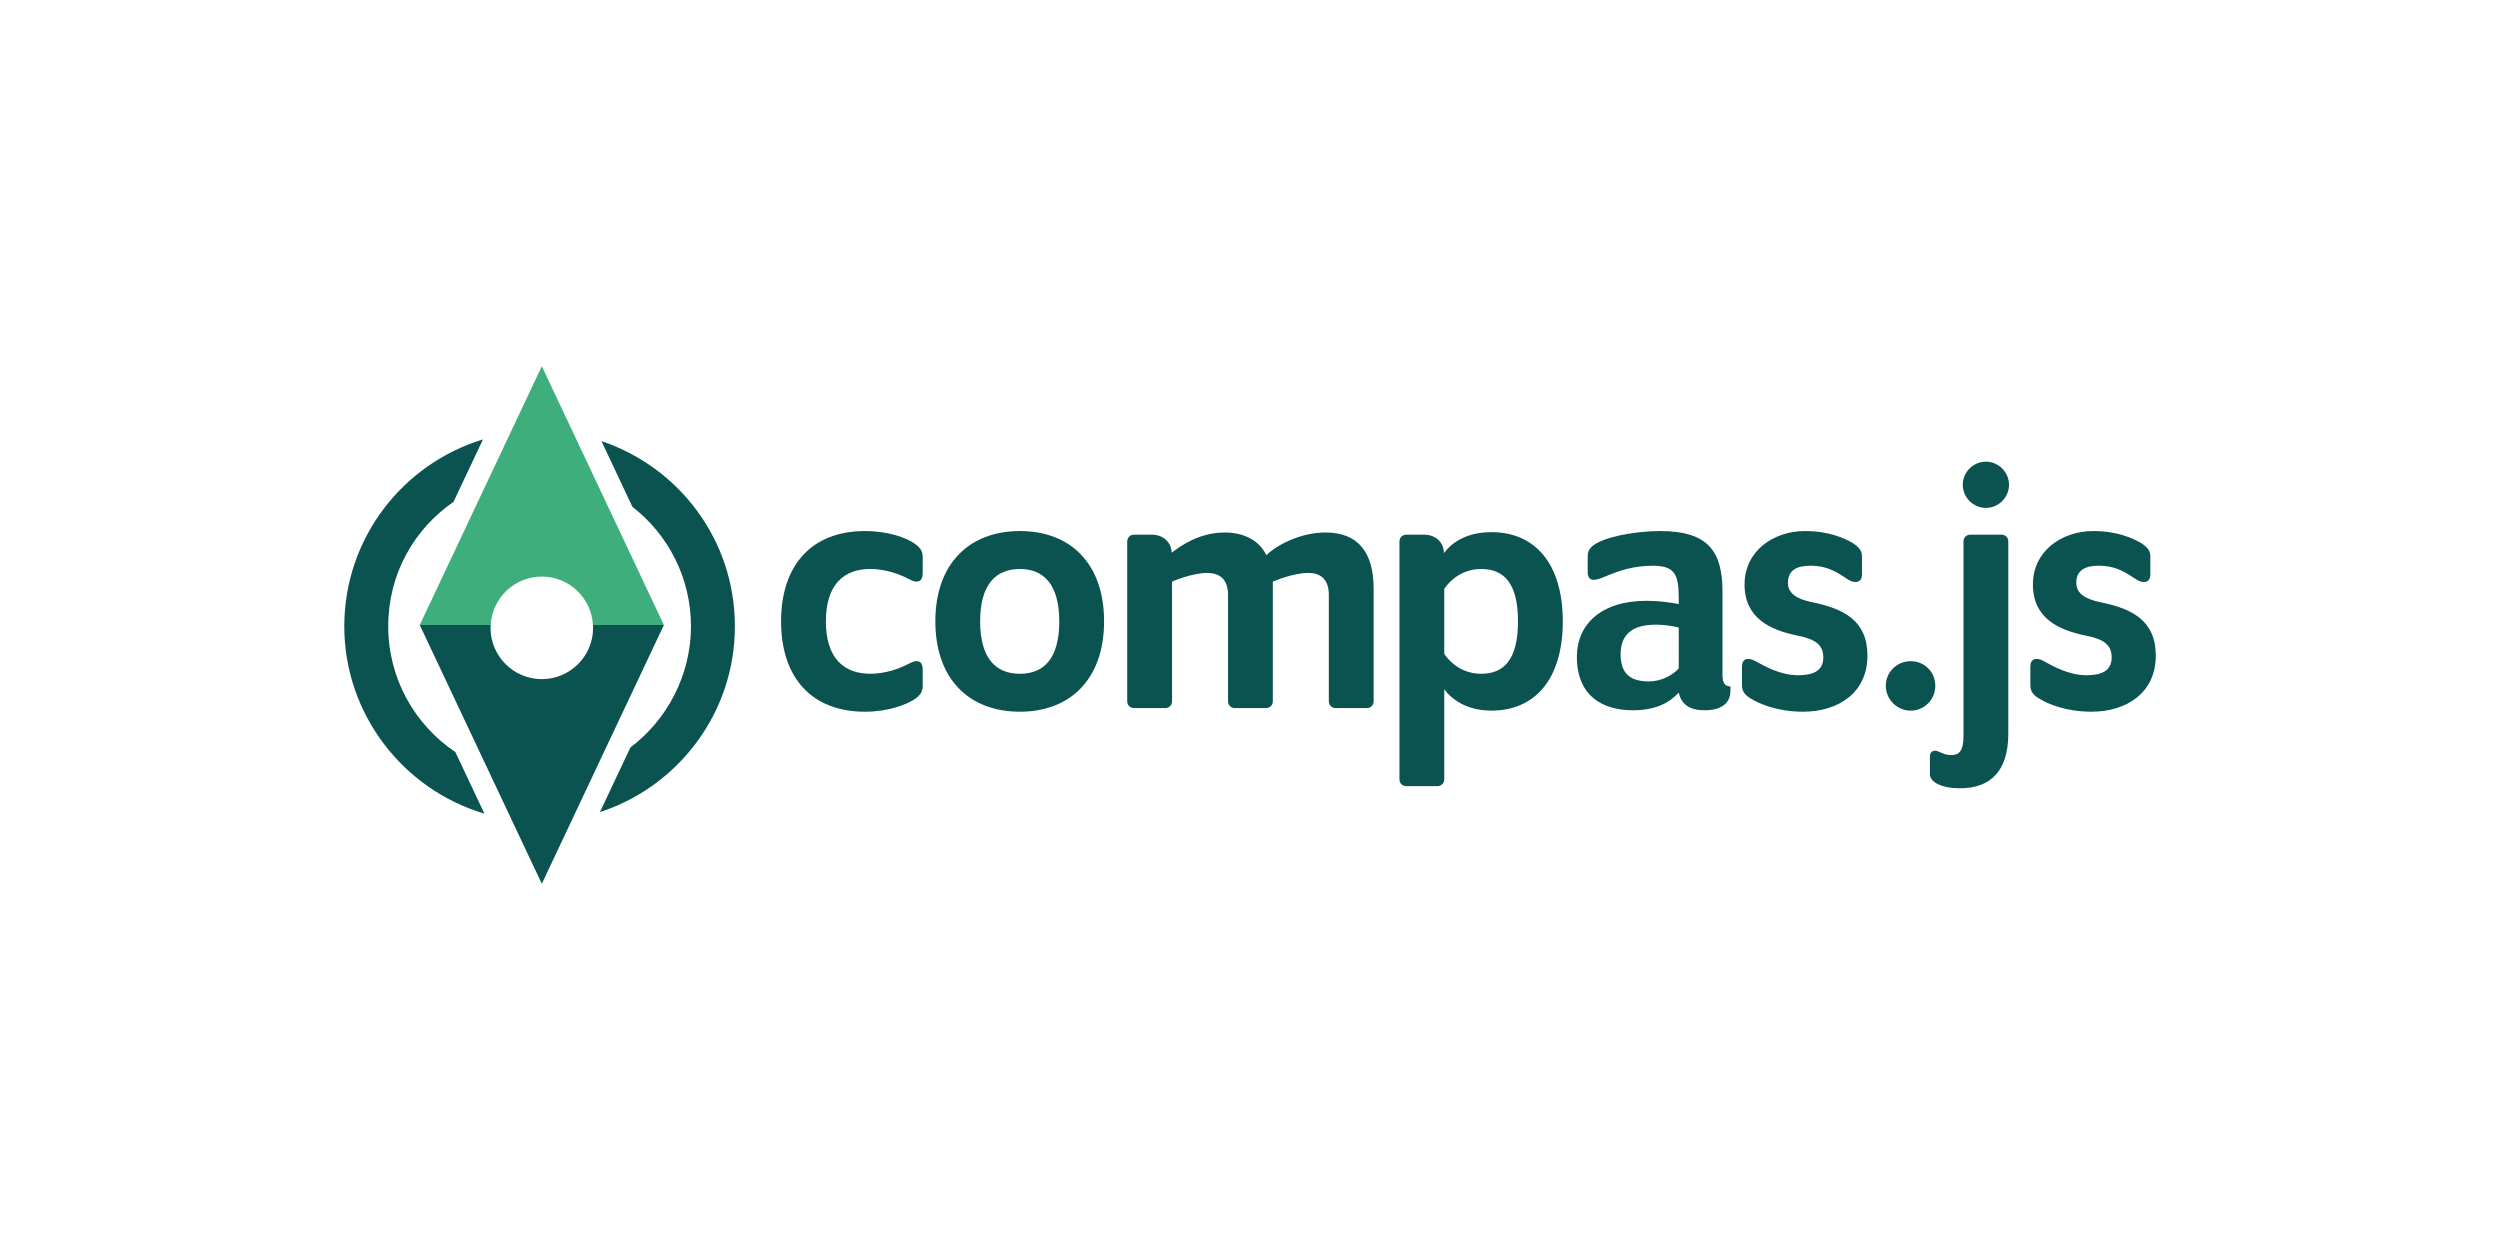
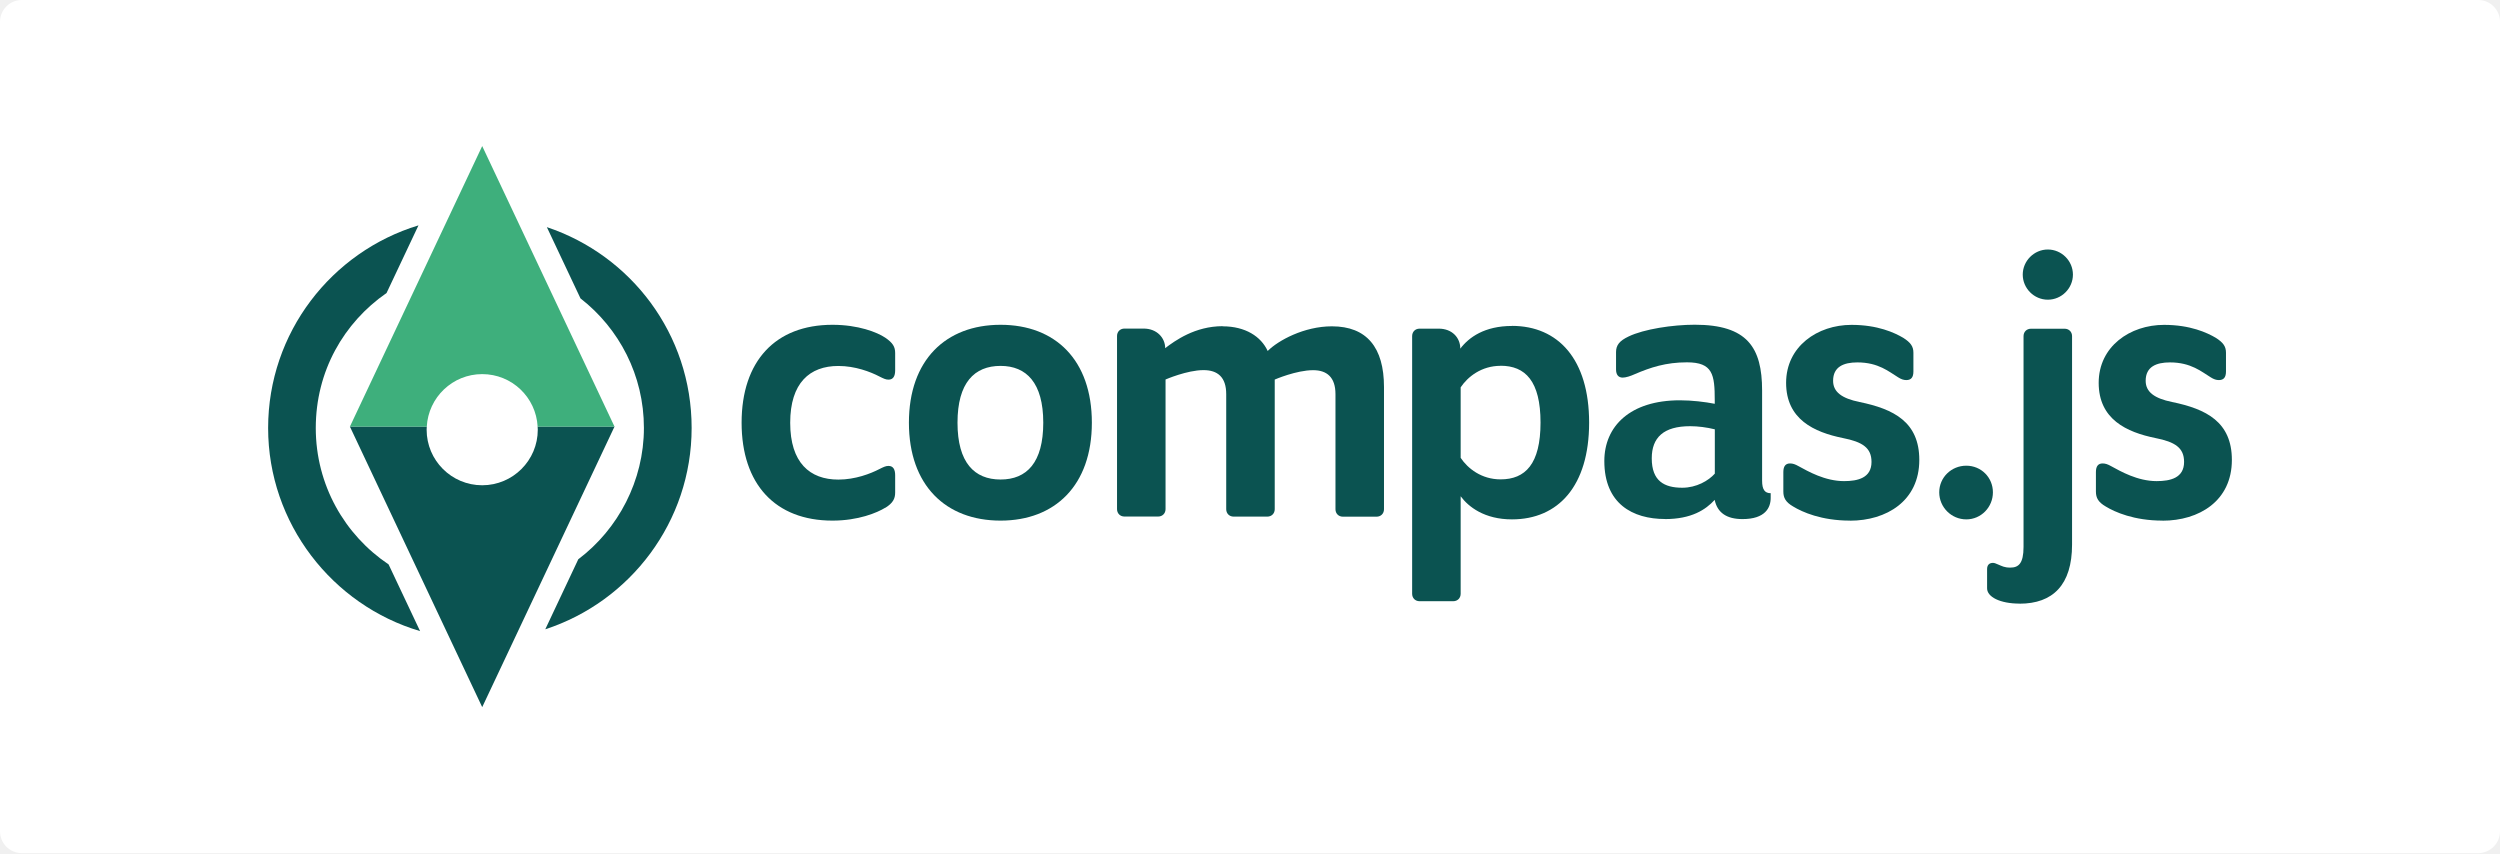
- <svg xmlns="http://www.w3.org/2000/svg" id="Layer_1" data-name="Layer 1" viewBox="0 0 1024 512">
+ <svg xmlns="http://www.w3.org/2000/svg" id="b" data-name="Layer 2" viewBox="0 0 343.68 117.28">
  <defs>
    <style>
-       .cls-1 {
+       .d {
        fill: #fff;
      }

-       .cls-2 {
+       .e {
        fill: #0b5351;
      }

-       .cls-3 {
+       .f {
        fill: #3eaf7c;
      }
    </style>
  </defs>
-   <rect class="cls-1" width="1024" height="512" />
-   <g>
+   <g id="c" data-name="Layer 1">
+     <rect class="d" width="343.68" height="117.28" rx="3" ry="3" />
    <g>
-       <path class="cls-2" d="M242.87,256c.02,.39,.06,.77,.06,1.17,0,11.6-9.4,21-21,21s-21-9.4-21-21c0-.39,.04-.78,.06-1.17h-29.06l50,106,50-106h-29.06Z" />
-       <path class="cls-3" d="M221.93,236.17c11.2,0,20.33,8.78,20.94,19.83h29.06l-50-106-50,106h29.06c.61-11.05,9.74-19.83,20.94-19.83Z" />
      <g>
-         <path class="cls-2" d="M246.35,180.68l12.69,26.91c14.59,11.34,23.98,29.05,23.98,48.96s-9.74,38.29-24.8,49.6l-12.49,26.48c32.05-10.44,55.28-40.59,55.28-76.07s-22.94-65.25-54.67-75.87Z" />
-         <path class="cls-2" d="M186.54,308.07c-16.59-11.13-27.52-30.05-27.52-51.53s10.59-39.81,26.75-51l12.06-25.56c-32.84,9.97-56.81,40.51-56.81,76.56s24.26,66.95,57.4,76.73l-11.89-25.2Z" />
+         <path class="e" d="M73.91,58.64c0,.14,.02,.28,.02,.43,0,4.22-3.42,7.64-7.64,7.64s-7.64-3.42-7.64-7.64c0-.14,.01-.28,.02-.43h-10.57l18.19,38.57,18.19-38.57h-10.57Z" />
+         <path class="f" d="M66.29,51.43c4.08,0,7.4,3.19,7.62,7.22h10.57l-18.19-38.57-18.19,38.57h10.57c.22-4.02,3.54-7.22,7.62-7.22Z" />
+         <g>
+           <path class="e" d="M75.18,31.23l4.62,9.79c5.31,4.13,8.72,10.57,8.72,17.81s-3.54,13.93-9.02,18.05l-4.54,9.63c11.66-3.8,20.12-14.77,20.12-27.68s-8.35-23.74-19.89-27.6Z" />
+           <path class="e" d="M53.42,77.59c-6.04-4.05-10.01-10.93-10.01-18.75s3.85-14.48,9.73-18.56l4.39-9.3c-11.95,3.63-20.67,14.74-20.67,27.86s8.83,24.36,20.89,27.92l-4.33-9.17Z" />
+         </g>
      </g>
-     </g>
-     <g>
-       <path class="cls-2" d="M374.24,286.64c-3.11,1.92-10.21,4.88-19.98,4.88-21.61,0-34.33-13.76-34.33-37s12.73-37,34.33-37c9.77,0,16.87,2.81,19.98,4.88,2.81,1.92,3.7,3.4,3.7,5.77v6.51c0,2.22-.74,3.55-2.52,3.55-1.04,0-1.92-.44-3.4-1.18-3.4-1.78-9.18-4-15.54-4-10.8,0-18.2,6.36-18.2,21.46s7.4,21.46,18.2,21.46c6.36,0,12.14-2.22,15.54-4,1.48-.74,2.37-1.18,3.4-1.18,1.78,0,2.52,1.33,2.52,3.55v6.51c0,2.37-.89,4-3.7,5.77Z" />
-       <path class="cls-2" d="M417.75,291.52c-20.72,0-34.63-13.32-34.63-37s13.91-37,34.63-37,34.48,13.32,34.48,37-13.91,37-34.48,37Zm0-58.46c-9.92,0-16.28,6.36-16.28,21.46s6.36,21.46,16.28,21.46,16.13-6.36,16.13-21.46-6.36-21.46-16.13-21.46Z" />
-       <path class="cls-2" d="M501.67,218.11c8.58,0,14.5,3.85,17.02,9.32,4-4,13.76-9.32,24.27-9.32,13.17,0,19.68,7.99,19.68,22.94v46.17c0,1.63-1.18,2.81-2.81,2.81h-12.73c-1.63,0-2.81-1.18-2.81-2.81v-43.51c0-6.36-3.26-9.03-8.44-9.03-6.36,0-14.5,3.55-14.5,3.55v48.99c0,1.63-1.18,2.81-2.81,2.81h-12.73c-1.63,0-2.81-1.18-2.81-2.81v-43.51c0-6.36-3.26-9.03-8.58-9.03-6.22,0-14.36,3.55-14.36,3.55v48.99c0,1.63-1.18,2.81-2.81,2.81h-12.73c-1.63,0-2.81-1.18-2.81-2.81v-65.41c0-1.63,1.18-2.81,2.81-2.81h7.25c5.03,0,8.14,3.55,8.14,7.4,3.7-2.81,11.25-8.29,21.75-8.29Z" />
-       <path class="cls-2" d="M610.96,217.97c17.46,0,29.16,12.58,29.16,36.55s-11.69,36.55-29.16,36.55c-10.36,0-16.43-4.74-19.39-8.73v36.85c0,1.63-1.18,2.81-2.81,2.81h-12.73c-1.63,0-2.81-1.18-2.81-2.81v-97.38c0-1.63,1.18-2.81,2.81-2.81h7.25c5.03,0,8.14,3.4,8.14,7.55,3.26-4.29,9.18-8.58,19.54-8.58Zm-4.29,15.09c-7.25,0-12.43,4.14-15.1,8.14v26.64c2.66,4,7.84,8.14,15.1,8.14,9.32,0,15.1-5.77,15.1-21.46s-5.77-21.46-15.1-21.46Z" />
-       <path class="cls-2" d="M668.83,290.93c-12.28,0-22.94-5.77-22.94-21.9,0-13.17,9.77-22.94,28.56-22.94,4.59,0,9.47,.59,13.17,1.33v-1.33c0-9.77-.74-14.36-10.51-14.36-7.99,0-13.76,1.92-19.68,4.44-1.63,.74-3.4,1.33-4.59,1.33-1.63,0-2.52-1.04-2.52-3.11v-6.51c0-2.66,1.33-4.29,4.74-5.92,5.77-2.81,16.72-4.44,25.01-4.44,19.83,0,25.46,8.58,25.46,24.86v34.04c0,3.4,1.04,4.74,3.26,4.74v1.78c0,3.7-2.07,7.99-10.66,7.99-5.92,0-9.47-2.37-10.51-7.25-3.4,3.7-8.73,7.25-18.79,7.25Zm18.79-33.89c-2.96-.74-6.36-1.18-9.32-1.18-10.06,0-14.5,4.29-14.5,12.14,0,8.58,4.74,11.1,11.54,11.1,5.33,0,9.92-2.66,12.28-5.33v-16.72Z" />
-       <path class="cls-2" d="M738.68,291.52c-10.8,0-18.06-3.26-21.46-5.33-2.81-1.63-3.7-3.26-3.7-5.62v-7.4c0-2.22,.89-3.26,2.52-3.26,1.04,0,1.92,.3,3.26,1.04,3.55,1.92,9.92,5.62,17.17,5.62,5.18,0,10.36-1.18,10.36-7.25,0-5.33-3.4-7.55-10.8-9.03-10.95-2.22-21.46-7.1-21.46-20.87s11.84-21.9,24.71-21.9c9.92,0,16.28,2.96,19.54,4.88,2.81,1.78,3.85,3.26,3.85,5.62v7.1c0,2.22-.89,3.26-2.66,3.26-1.04,0-1.92-.3-3.11-1.04-3.4-2.07-7.4-5.62-15.39-5.62-5.18,0-9.17,1.63-9.17,6.96,0,4.29,3.4,6.66,9.92,7.99,13.02,2.66,22.64,7.55,22.64,21.9,0,15.54-12.43,22.94-26.2,22.94Z" />
-       <path class="cls-2" d="M782.64,291.08c-5.62,0-10.21-4.59-10.21-10.21s4.59-10.06,10.21-10.06,10.06,4.44,10.06,10.06-4.44,10.21-10.06,10.21Z" />
-       <path class="cls-2" d="M802.77,322.89c-7.4,0-12.28-2.52-12.28-5.77v-7.25c0-1.48,.74-2.37,2.22-2.37,.59,0,1.18,.3,1.92,.59,1.48,.59,2.37,1.18,4.59,1.18,3.11,0,5.03-1.48,5.03-7.84v-79.62c0-1.63,1.18-2.81,2.81-2.81h12.73c1.63,0,2.81,1.18,2.81,2.81v78.73c0,15.24-7.25,22.35-19.83,22.35Zm1.18-124.32c0-5.18,4.29-9.47,9.47-9.47s9.47,4.29,9.47,9.47-4.29,9.47-9.47,9.47-9.47-4.29-9.47-9.47Z" />
-       <path class="cls-2" d="M856.79,291.52c-10.8,0-18.06-3.26-21.46-5.33-2.81-1.63-3.7-3.26-3.7-5.62v-7.4c0-2.22,.89-3.26,2.52-3.26,1.04,0,1.92,.3,3.26,1.04,3.55,1.92,9.92,5.62,17.17,5.62,5.18,0,10.36-1.18,10.36-7.25,0-5.33-3.4-7.55-10.8-9.03-10.95-2.22-21.46-7.1-21.46-20.87s11.84-21.9,24.71-21.9c9.92,0,16.28,2.96,19.54,4.88,2.81,1.78,3.85,3.26,3.85,5.62v7.1c0,2.22-.89,3.26-2.66,3.26-1.04,0-1.92-.3-3.11-1.04-3.4-2.07-7.4-5.62-15.39-5.62-5.18,0-9.17,1.63-9.17,6.96,0,4.29,3.4,6.66,9.92,7.99,13.02,2.66,22.64,7.55,22.64,21.9,0,15.54-12.43,22.94-26.2,22.94Z" />
+       <g>
+         <path class="e" d="M121.71,69.79c-1.13,.7-3.72,1.78-7.27,1.78-7.86,0-12.49-5.01-12.49-13.46s4.63-13.46,12.49-13.46c3.55,0,6.14,1.02,7.27,1.78,1.02,.7,1.35,1.24,1.35,2.1v2.37c0,.81-.27,1.29-.92,1.29-.38,0-.7-.16-1.24-.43-1.24-.65-3.34-1.45-5.65-1.45-3.93,0-6.62,2.32-6.62,7.81s2.69,7.81,6.62,7.81c2.32,0,4.42-.81,5.65-1.45,.54-.27,.86-.43,1.24-.43,.65,0,.92,.48,.92,1.29v2.37c0,.86-.32,1.45-1.35,2.1Z" />
+         <path class="e" d="M137.55,71.57c-7.54,0-12.6-4.85-12.6-13.46s5.06-13.46,12.6-13.46,12.55,4.85,12.55,13.46-5.06,13.46-12.55,13.46Zm0-21.27c-3.61,0-5.92,2.32-5.92,7.81s2.32,7.81,5.92,7.81,5.87-2.32,5.87-7.81-2.32-7.81-5.87-7.81Z" />
+         <path class="e" d="M168.08,44.86c3.12,0,5.28,1.4,6.19,3.39,1.45-1.45,5.01-3.39,8.83-3.39,4.79,0,7.16,2.91,7.16,8.35v16.8c0,.59-.43,1.02-1.02,1.02h-4.63c-.59,0-1.02-.43-1.02-1.02v-15.83c0-2.32-1.18-3.29-3.07-3.29-2.32,0-5.28,1.29-5.28,1.29v17.82c0,.59-.43,1.02-1.02,1.02h-4.63c-.59,0-1.02-.43-1.02-1.02v-15.83c0-2.32-1.18-3.29-3.12-3.29-2.26,0-5.22,1.29-5.22,1.29v17.82c0,.59-.43,1.02-1.02,1.02h-4.63c-.59,0-1.02-.43-1.02-1.02v-23.8c0-.59,.43-1.02,1.02-1.02h2.64c1.83,0,2.96,1.29,2.96,2.69,1.35-1.02,4.09-3.02,7.92-3.02Z" />
+         <path class="e" d="M207.85,44.8c6.35,0,10.61,4.58,10.61,13.3s-4.25,13.3-10.61,13.3c-3.77,0-5.98-1.72-7.05-3.18v13.41c0,.59-.43,1.02-1.02,1.02h-4.63c-.59,0-1.02-.43-1.02-1.02V46.2c0-.59,.43-1.02,1.02-1.02h2.64c1.83,0,2.96,1.24,2.96,2.75,1.18-1.56,3.34-3.12,7.11-3.12Zm-1.56,5.49c-2.64,0-4.52,1.51-5.49,2.96v9.69c.97,1.45,2.85,2.96,5.49,2.96,3.39,0,5.49-2.1,5.49-7.81s-2.1-7.81-5.49-7.81Z" />
+         <path class="e" d="M228.9,71.35c-4.47,0-8.35-2.1-8.35-7.97,0-4.79,3.55-8.35,10.39-8.35,1.67,0,3.45,.22,4.79,.48v-.48c0-3.55-.27-5.22-3.82-5.22-2.91,0-5.01,.7-7.16,1.62-.59,.27-1.24,.48-1.67,.48-.59,0-.92-.38-.92-1.13v-2.37c0-.97,.48-1.56,1.72-2.15,2.1-1.02,6.08-1.62,9.1-1.62,7.22,0,9.26,3.12,9.26,9.05v12.39c0,1.24,.38,1.72,1.18,1.72v.65c0,1.35-.75,2.91-3.88,2.91-2.15,0-3.45-.86-3.82-2.64-1.24,1.35-3.18,2.64-6.84,2.64Zm6.84-12.33c-1.08-.27-2.32-.43-3.39-.43-3.66,0-5.28,1.56-5.28,4.42,0,3.12,1.72,4.04,4.2,4.04,1.94,0,3.61-.97,4.47-1.94v-6.08Z" />
+         <path class="e" d="M254.32,71.57c-3.93,0-6.57-1.18-7.81-1.94-1.02-.59-1.35-1.18-1.35-2.05v-2.69c0-.81,.32-1.18,.92-1.18,.38,0,.7,.11,1.18,.38,1.29,.7,3.61,2.05,6.25,2.05,1.88,0,3.77-.43,3.77-2.64,0-1.94-1.24-2.75-3.93-3.28-3.98-.81-7.81-2.58-7.81-7.59s4.31-7.97,8.99-7.97c3.61,0,5.92,1.08,7.11,1.78,1.02,.65,1.4,1.18,1.4,2.05v2.58c0,.81-.32,1.18-.97,1.18-.38,0-.7-.11-1.13-.38-1.24-.75-2.69-2.05-5.6-2.05-1.88,0-3.34,.59-3.34,2.53,0,1.56,1.24,2.42,3.61,2.91,4.74,.97,8.24,2.75,8.24,7.97,0,5.65-4.52,8.35-9.53,8.35Z" />
+         <path class="e" d="M270.31,71.4c-2.05,0-3.72-1.67-3.72-3.72s1.67-3.66,3.72-3.66,3.66,1.62,3.66,3.66-1.62,3.72-3.66,3.72Z" />
+         <path class="e" d="M277.64,82.98c-2.69,0-4.47-.92-4.47-2.1v-2.64c0-.54,.27-.86,.81-.86,.22,0,.43,.11,.7,.22,.54,.22,.86,.43,1.67,.43,1.13,0,1.83-.54,1.83-2.85v-28.97c0-.59,.43-1.02,1.02-1.02h4.63c.59,0,1.02,.43,1.02,1.02v28.65c0,5.55-2.64,8.13-7.22,8.13Zm.43-45.23c0-1.88,1.56-3.45,3.45-3.45s3.45,1.56,3.45,3.45-1.56,3.45-3.45,3.45-3.45-1.56-3.45-3.45Z" />
+         <path class="e" d="M297.29,71.57c-3.93,0-6.57-1.18-7.81-1.94-1.02-.59-1.35-1.18-1.35-2.05v-2.69c0-.81,.32-1.18,.92-1.18,.38,0,.7,.11,1.18,.38,1.29,.7,3.61,2.05,6.25,2.05,1.88,0,3.77-.43,3.77-2.64,0-1.94-1.24-2.75-3.93-3.28-3.98-.81-7.81-2.58-7.81-7.59s4.31-7.97,8.99-7.97c3.61,0,5.92,1.08,7.11,1.78,1.02,.65,1.4,1.18,1.4,2.05v2.58c0,.81-.32,1.18-.97,1.18-.38,0-.7-.11-1.13-.38-1.24-.75-2.69-2.05-5.6-2.05-1.88,0-3.34,.59-3.34,2.53,0,1.56,1.24,2.42,3.61,2.91,4.74,.97,8.24,2.75,8.24,7.97,0,5.65-4.52,8.35-9.53,8.35Z" />
+       </g>
    </g>
  </g>
</svg>
